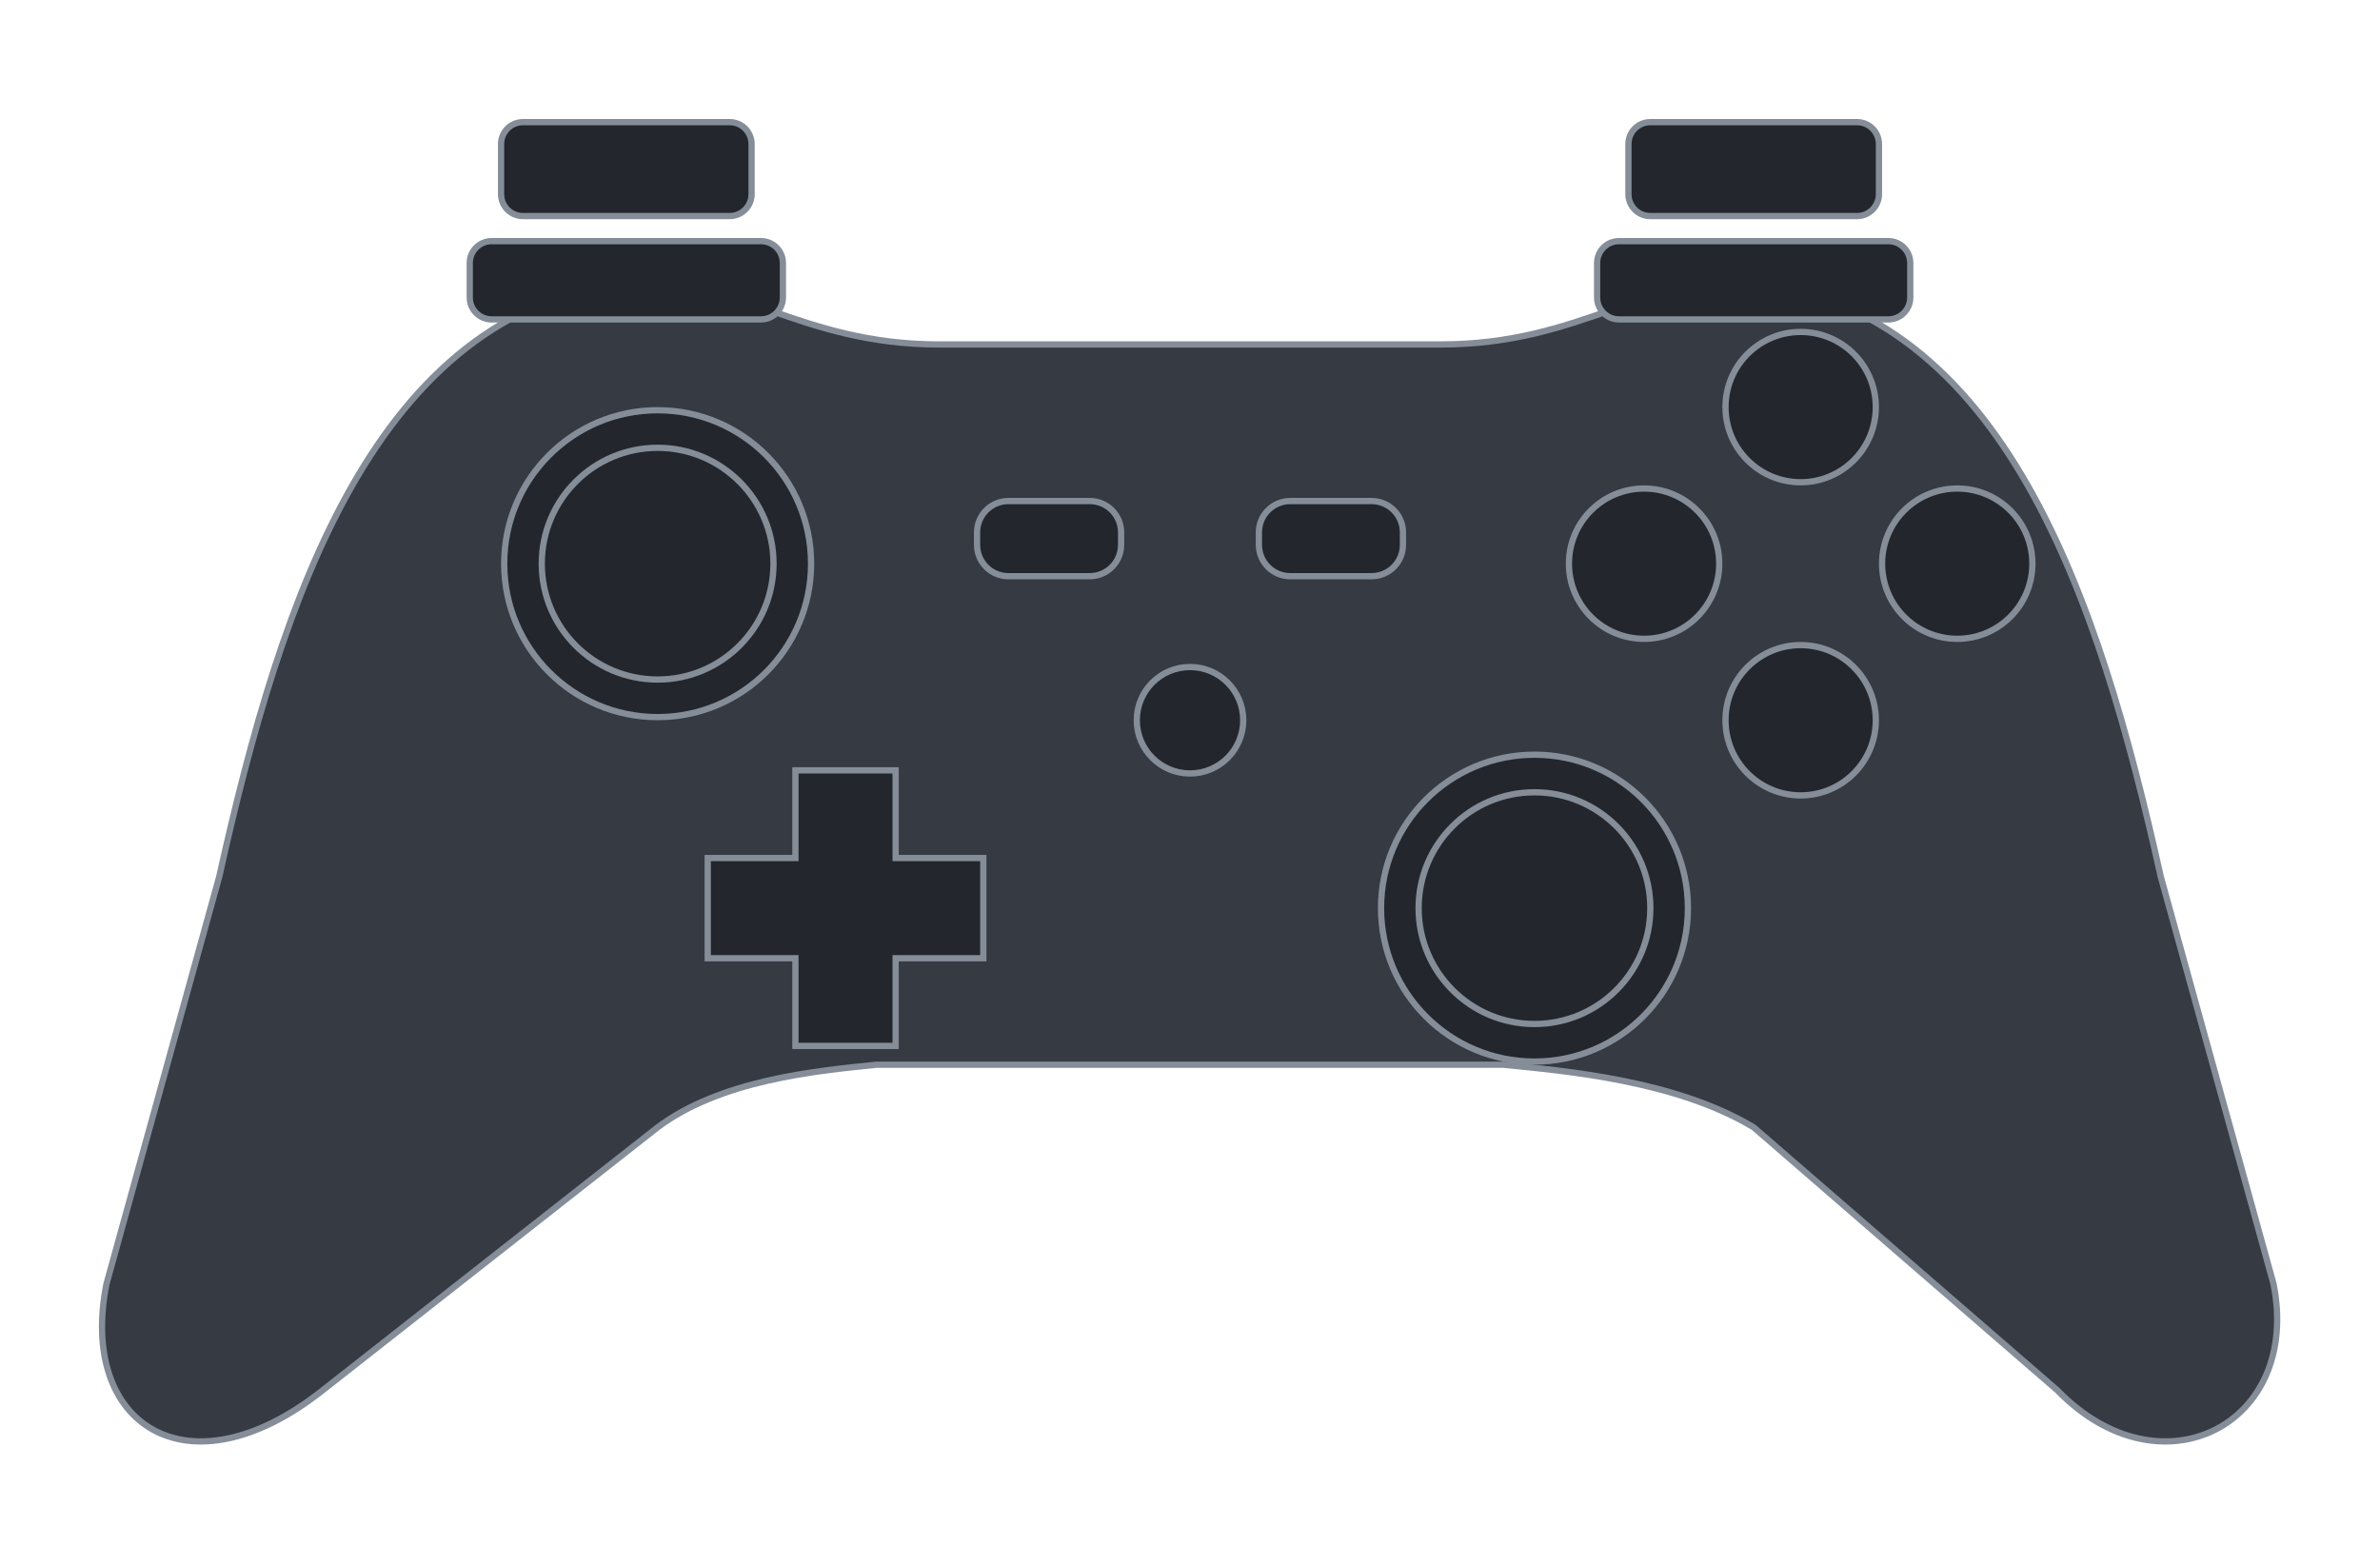
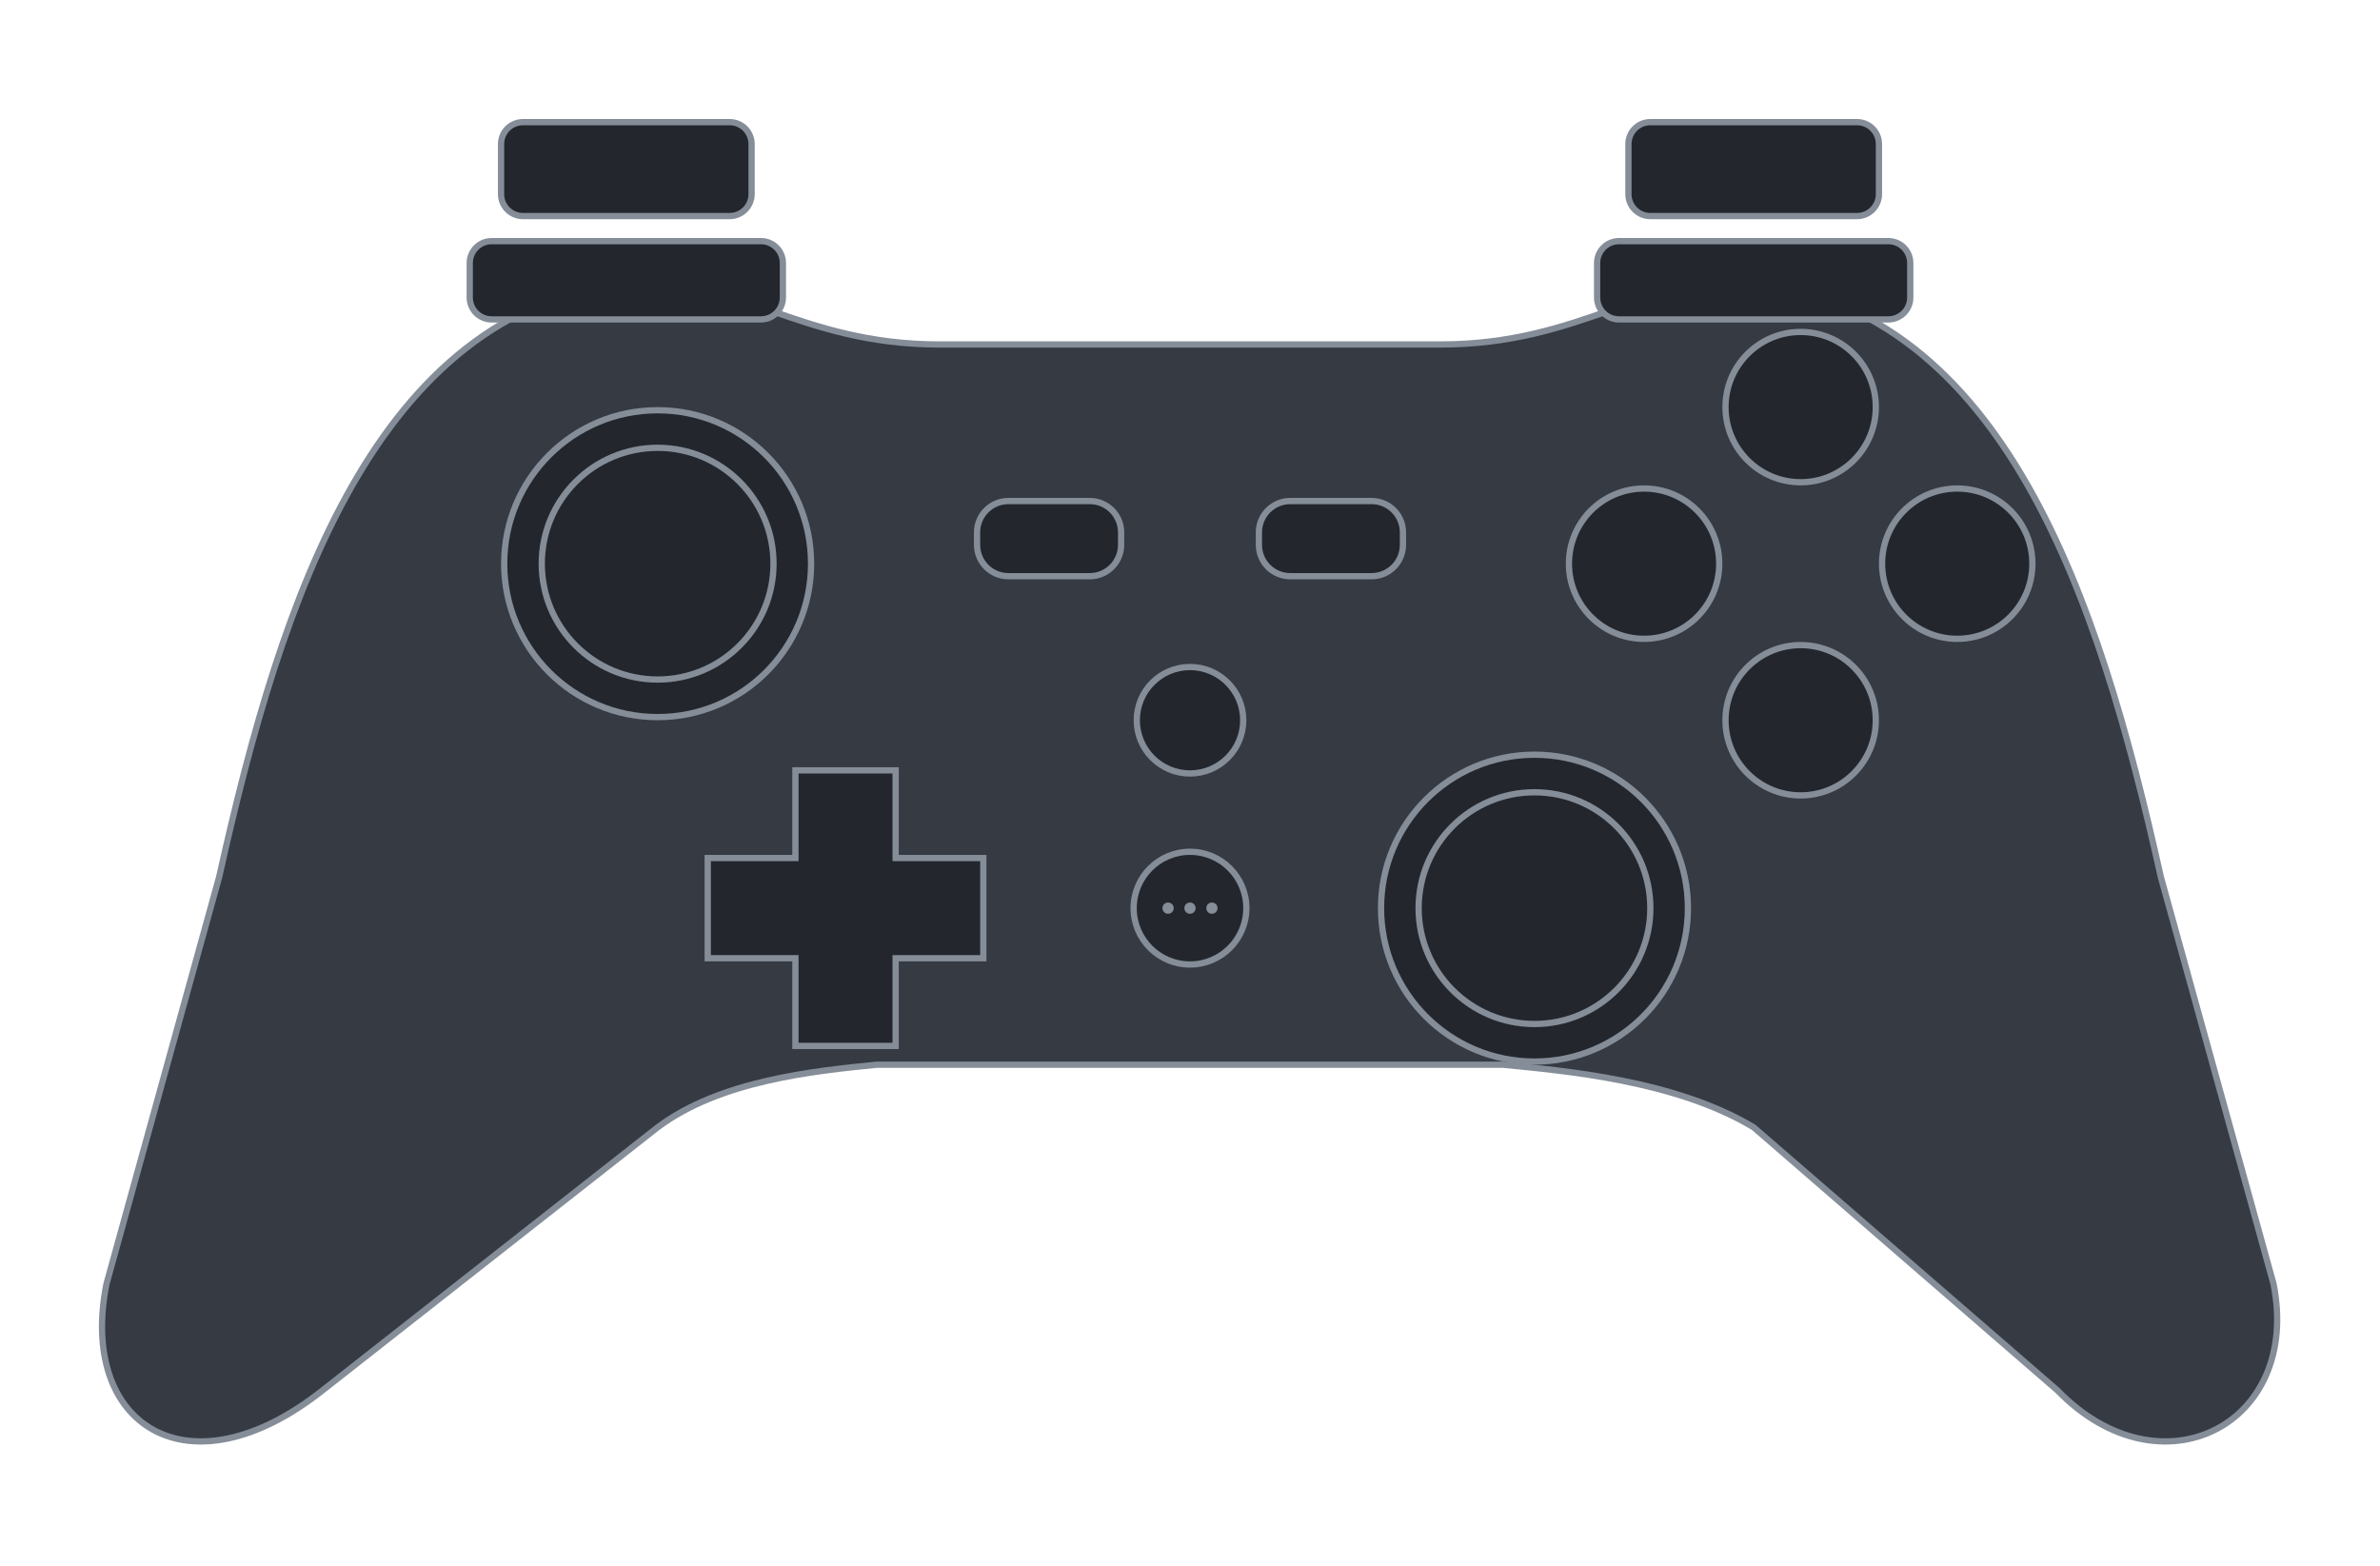
<svg xmlns="http://www.w3.org/2000/svg" viewBox="0 0 760 500">
  <path d="M 200,90 C 235,88,255,110,300,110 L 460,110 C 505,110,525,88,560,90 C 640,100,670,190,690,280 L 726,410 C 735,455,690,478,657,444 L 560,360 C 535,345,500,342,480,340 L 280,340 C 260,342,230,345,210,360 L 103,444 C 60,478,25,455,34,410 L 70,280 C 90,190,120,100,200,90 Z" fill="#353a43" stroke="#858d98" stroke-width="2" />
  <rect x="160" y="39" width="80" height="30" rx="7" fill="#23272d" stroke="#858d98" stroke-width="2" />
  <rect x="150" y="77" width="100" height="25" rx="7" fill="#23272d" stroke="#858d98" stroke-width="2" />
  <rect x="520" y="39" width="80" height="30" rx="7" fill="#23272d" stroke="#858d98" stroke-width="2" />
  <rect x="510" y="77" width="100" height="25" rx="7" fill="#23272d" stroke="#858d98" stroke-width="2" />
  <circle cx="210" cy="180" r="49" fill="#23272d" stroke="#858d98" stroke-width="2" />
  <circle cx="210" cy="180" r="37" fill="#23272d" stroke="#858d98" stroke-width="2" />
  <circle cx="490" cy="290" r="49" fill="#23272d" stroke="#858d98" stroke-width="2" />
  <circle cx="490" cy="290" r="37" fill="#23272d" stroke="#858d98" stroke-width="2" />
  <circle cx="575" cy="130" r="24" fill="#23272d" stroke="#858d98" stroke-width="2" />
  <circle cx="525" cy="180" r="24" fill="#23272d" stroke="#858d98" stroke-width="2" />
  <circle cx="625" cy="180" r="24" fill="#23272d" stroke="#858d98" stroke-width="2" />
  <circle cx="575" cy="230" r="24" fill="#23272d" stroke="#858d98" stroke-width="2" />
  <rect x="312" y="160" width="46" height="24" rx="10" fill="#23272d" stroke="#858d98" stroke-width="2" />
  <rect x="402" y="160" width="46" height="24" rx="10" fill="#23272d" stroke="#858d98" stroke-width="2" />
  <circle cx="380" cy="230" r="17" fill="#23272d" stroke="#858d98" stroke-width="2" />
+   <circle cx="380" cy="290" r="18" fill="#23272d" stroke="#858d98" stroke-width="2" />
+   <circle cx="373" cy="290" r="1.8" fill="#858d98" />
+   <circle cx="380" cy="290" r="1.8" fill="#858d98" />
+   <circle cx="387" cy="290" r="1.8" fill="#858d98" />
  <polygon points="254,246 286,246 286,274 314,274 314,306 286,306 286,334 254,334 254,306 226,306 226,274 254,274" fill="#23272d" stroke="#858d98" stroke-width="2" />
</svg>
